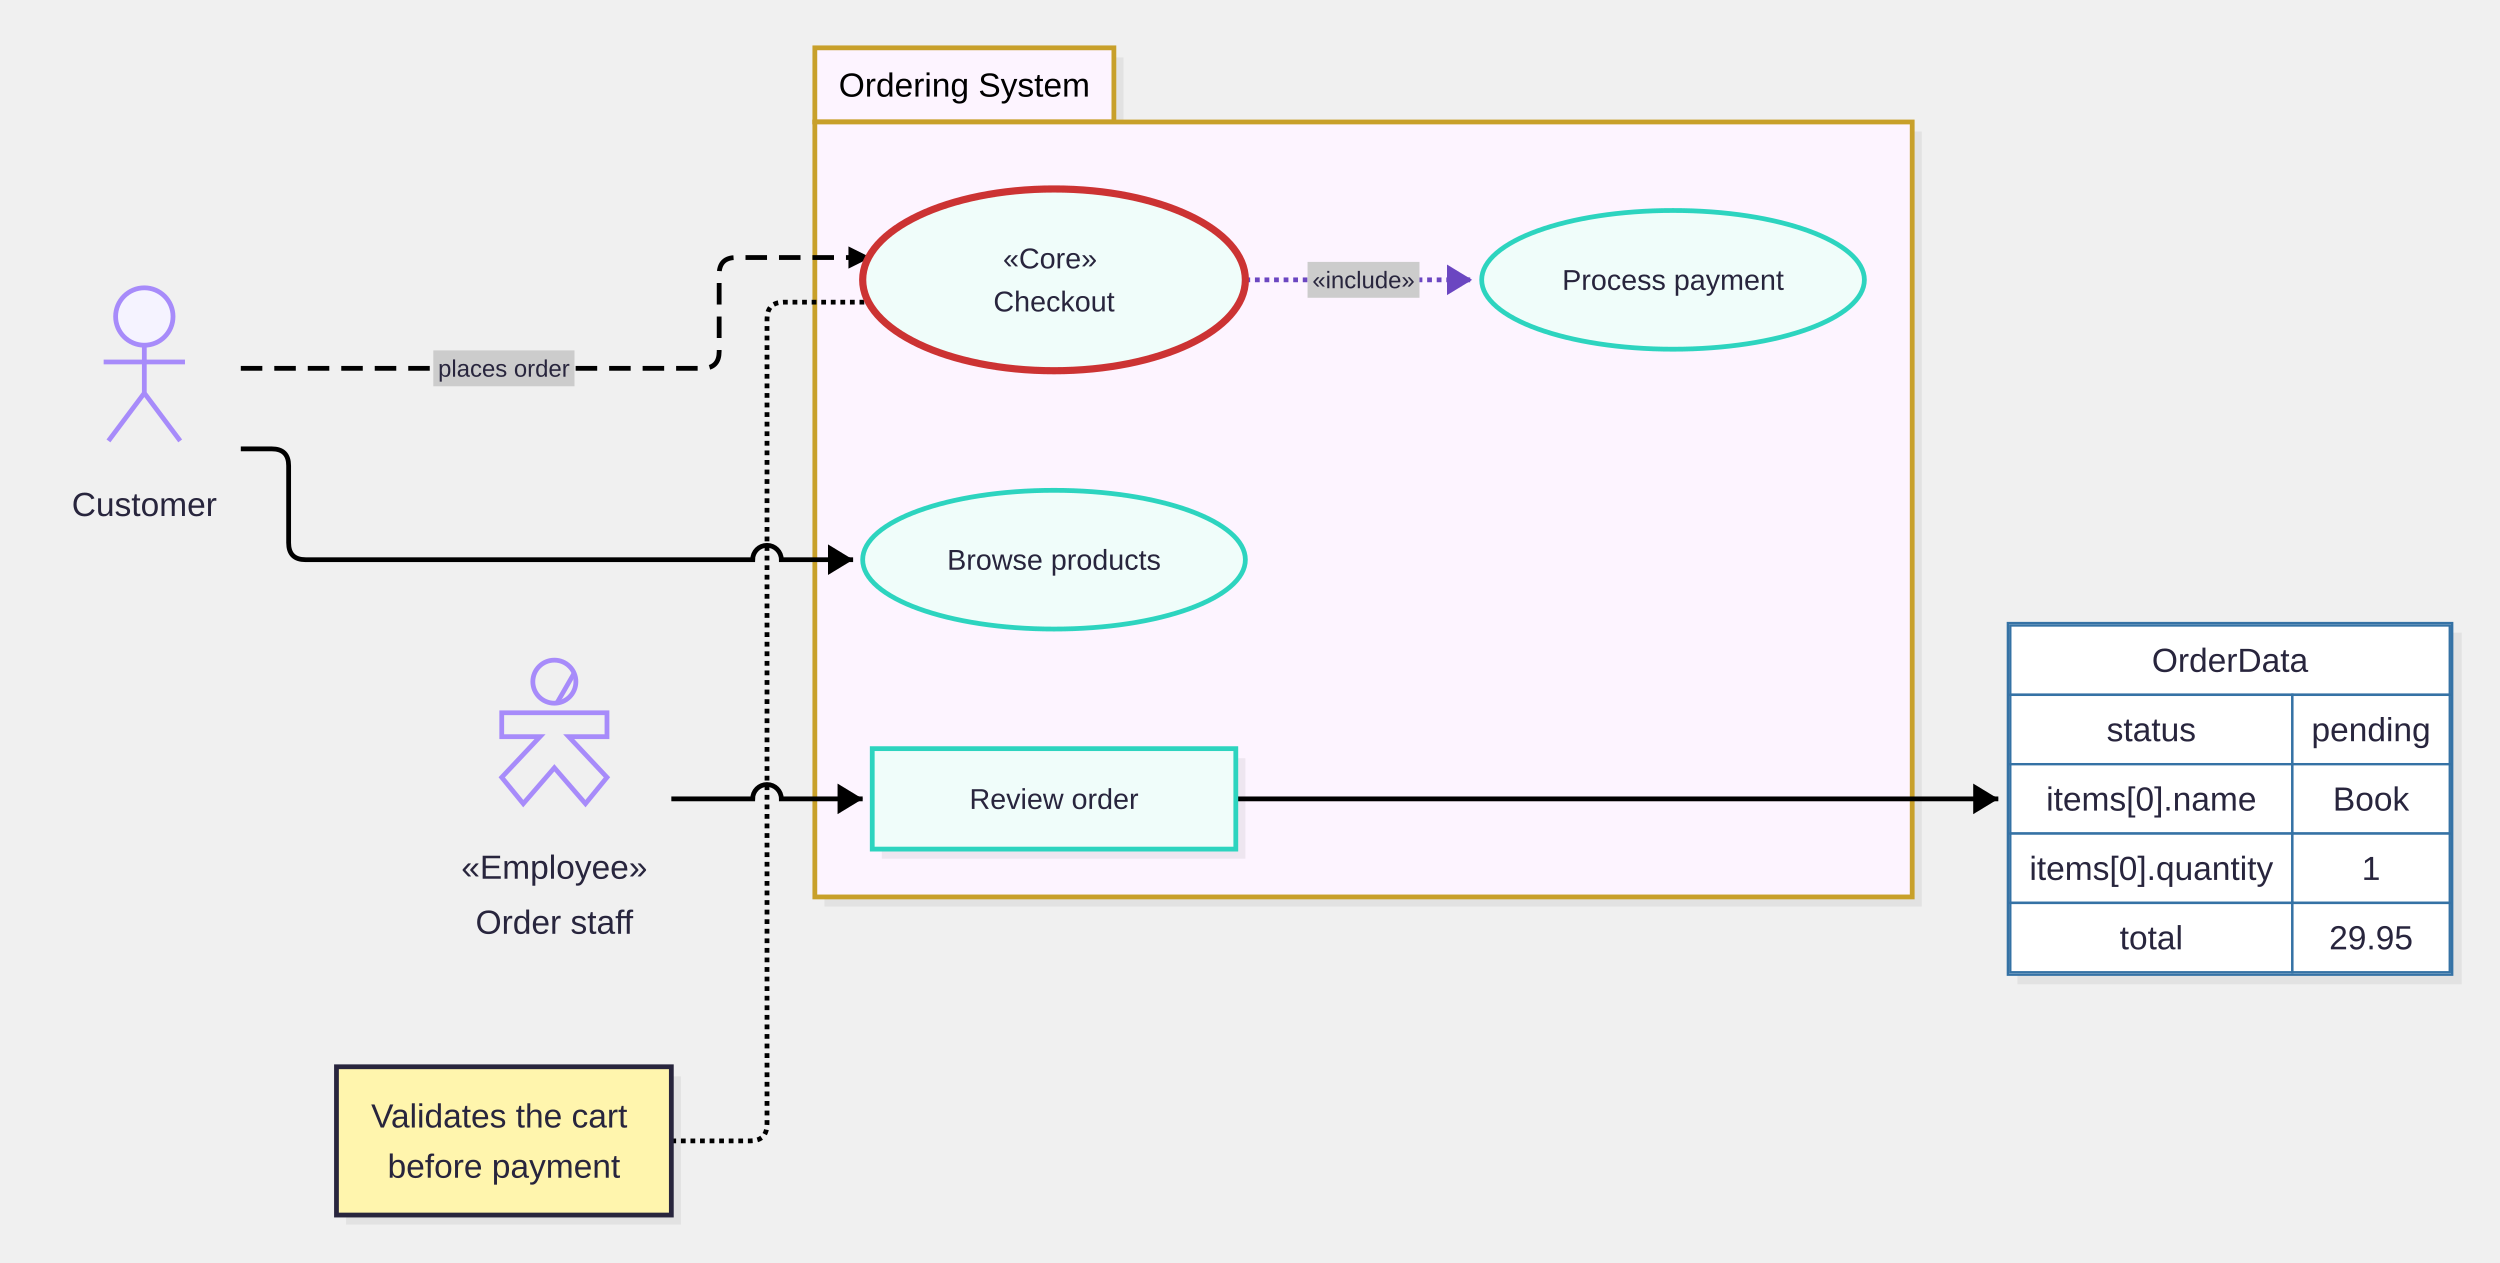
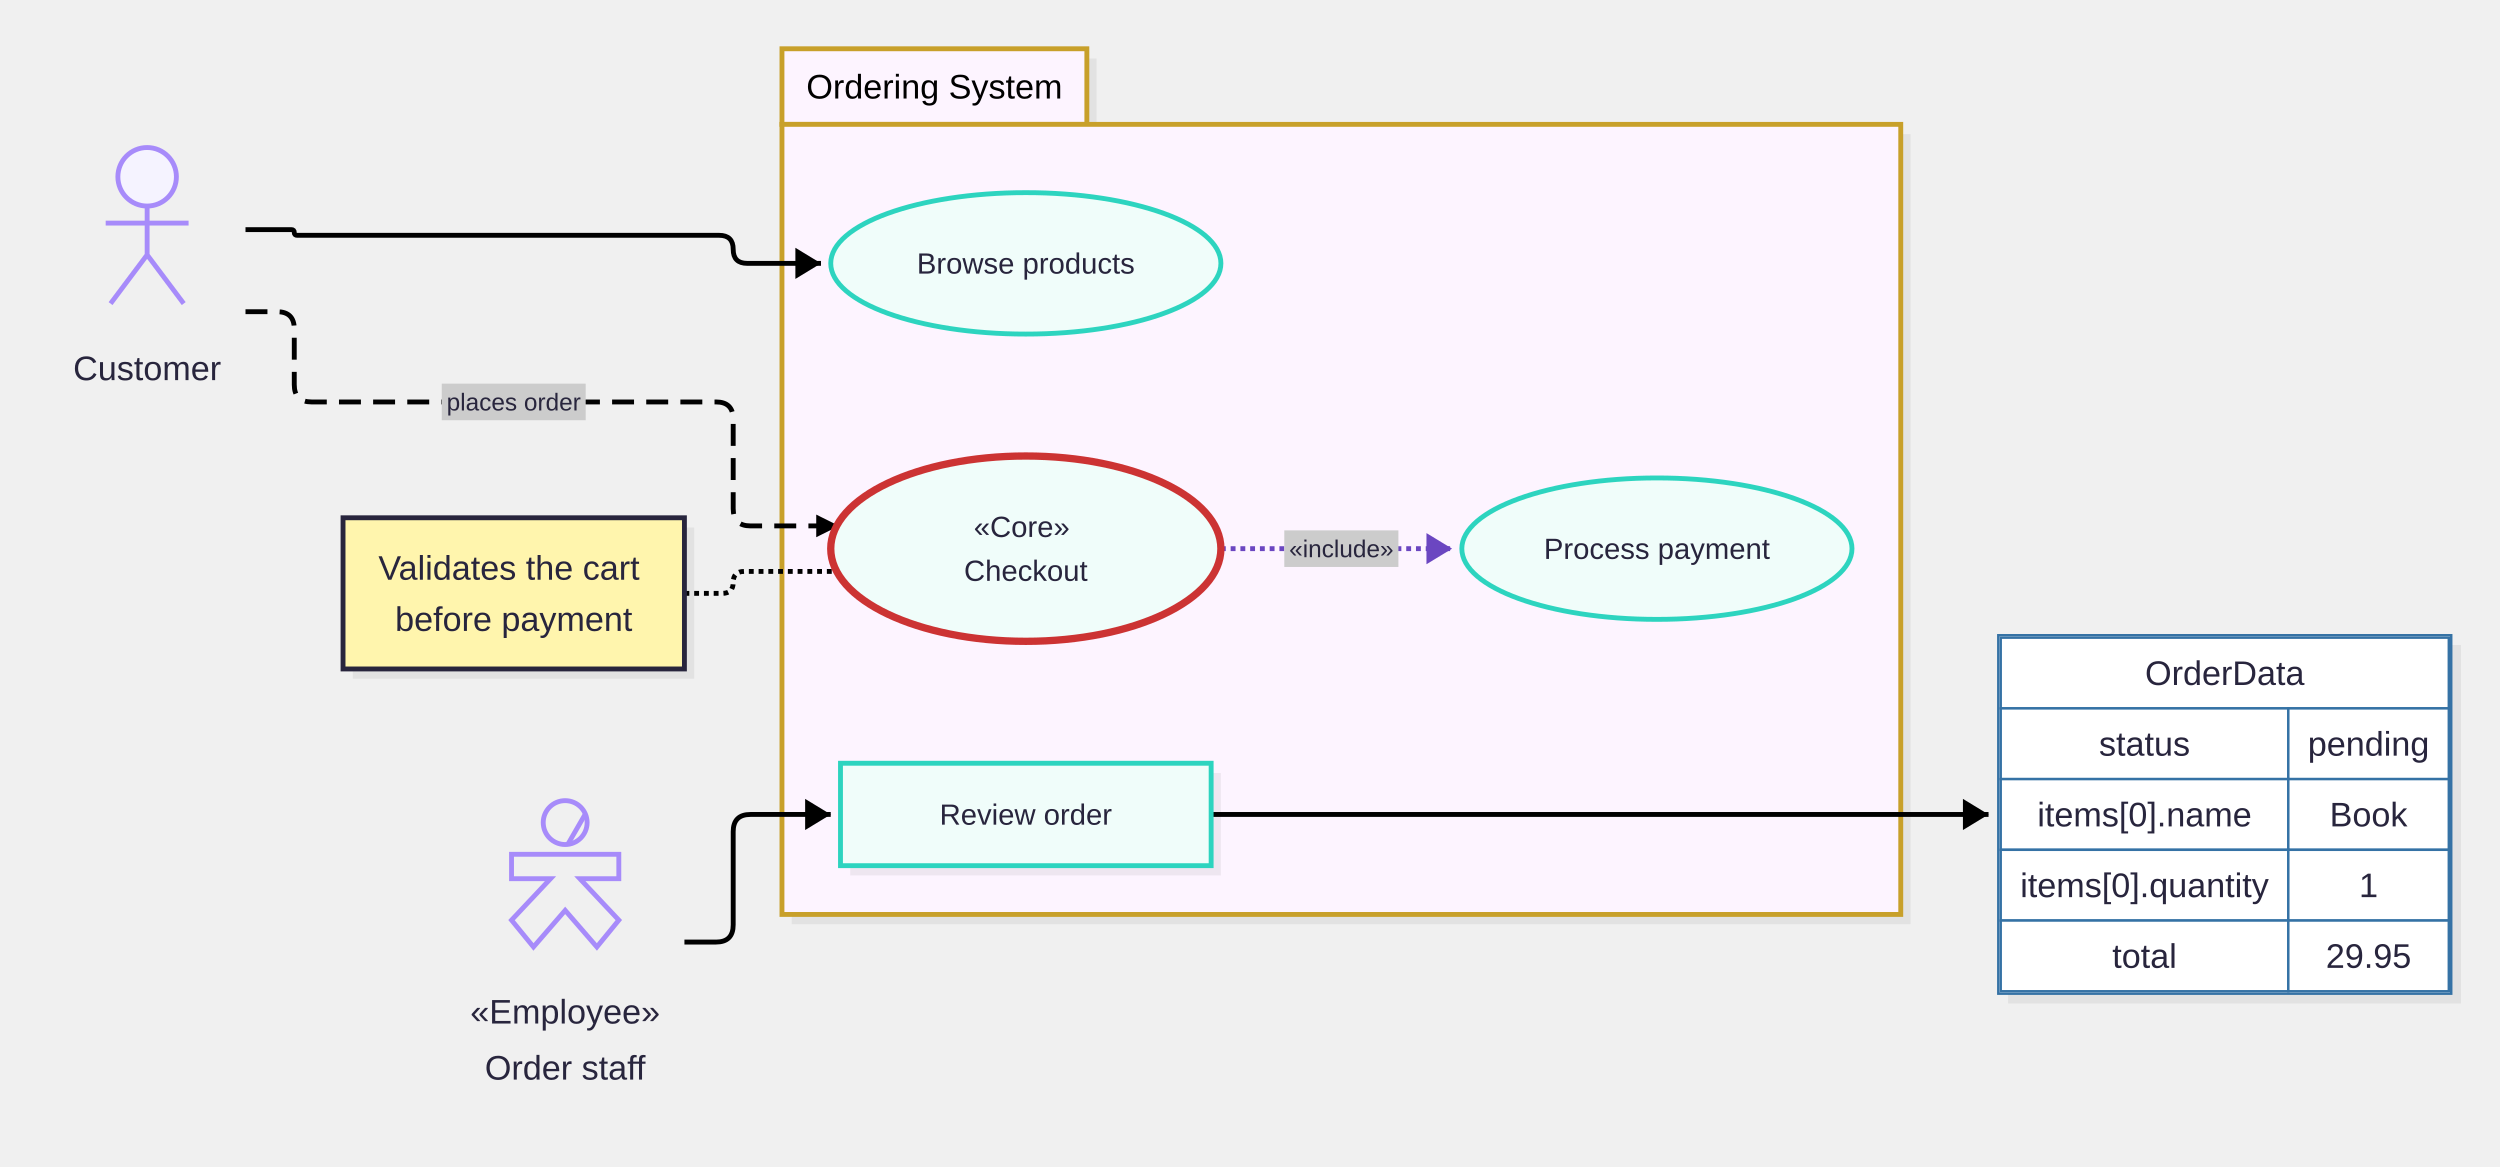
- <svg xmlns="http://www.w3.org/2000/svg" id="my-svg" width="100%" class="usecase" style="max-width: 1045.222px; background-color: white;" viewBox="-20 -20 1045.222 528" role="graphics-document document" aria-roledescription="usecase" aria-labelledby="chart-title-my-svg" aria-describedby="chart-desc-my-svg">
+ <svg xmlns="http://www.w3.org/2000/svg" id="my-svg" width="100%" class="usecase" style="max-width: 1025.222px; background-color: white;" viewBox="-20 -20 1025.222 478.333" role="graphics-document document" aria-roledescription="usecase" aria-labelledby="chart-title-my-svg" aria-describedby="chart-desc-my-svg">
  <style>#my-svg{font-family:"Recursive Variable", arial, sans-serif;font-size:16px;}#my-svg text{font-family:"Recursive Variable", arial, sans-serif;}</style>
  <g>
    <g class="clusters">
      <g id="usecase-ordering" class="cluster usecase-system-boundary system-boundary system-boundary-package">
-         <rect class="drop-shadow" x="324.676" y="4" width="125.028" height="31" fill="#000000" stroke="none" opacity="0.06" />
-         <rect class="boundary-tab system-boundary-package-tab" x="320.676" y="0" width="125.028" height="31" fill="#FDF4FF" stroke="#c8a02a" stroke-width="2" />
-         <rect class="drop-shadow" x="324.676" y="35" width="458.8" height="324" fill="#000000" stroke="none" opacity="0.06" />
-         <rect class="boundary-body" x="320.676" y="31" width="458.8" height="324" fill="#FDF4FF" stroke="#c8a02a" stroke-width="2" />
-         <text x="383.19" y="20.4" text-anchor="middle" font-size="14" fill="#000000">Ordering System</text>
+         <rect class="drop-shadow" x="304.676" y="4" width="125.028" height="31" fill="#000000" stroke="none" opacity="0.06" />
+         <rect class="boundary-tab system-boundary-package-tab" x="300.676" y="0" width="125.028" height="31" fill="#FDF4FF" stroke="#c8a02a" stroke-width="2" />
+         <rect class="drop-shadow" x="304.676" y="35" width="458.8" height="324" fill="#000000" stroke="none" opacity="0.06" />
+         <rect class="boundary-body" x="300.676" y="31" width="458.8" height="324" fill="#FDF4FF" stroke="#c8a02a" stroke-width="2" />
+         <text x="363.19" y="20.4" text-anchor="middle" font-size="14" fill="#000000">Ordering System</text>
      </g>
    </g>
    <g class="edgePaths">
      <g id="usecase-starts" class="edgePath">
-         <path class="relationship relationship-association" d="M80.676,134L273.605,134C278.319,134,280.676,131.643,280.676,126.929L280.676,94.738C280.676,90.024,283.033,87.667,287.747,87.667L339.127,87.667" fill="none" stroke="#000000" stroke-width="2" stroke-dasharray="9 5" />
-         <path class="marker" d="M335.127,83.667L343.127,87.667L335.127,91.667Z" fill="#000000" stroke="#000000" stroke-width="0.8" />
+         <path class="relationship relationship-association" d="M80.676,107.833L93.605,107.833C98.319,107.833,100.676,110.19,100.676,114.904L100.676,137.762C100.676,142.476,103.033,144.833,107.747,144.833L273.605,144.833C278.319,144.833,280.676,147.19,280.676,151.904L280.676,188.596C280.676,193.31,283.033,195.667,287.747,195.667L319.127,195.667" fill="none" stroke="#000000" stroke-width="2" stroke-dasharray="9 5" />
+         <path class="marker" d="M315.127,191.667L323.127,195.667L315.127,199.667Z" fill="#000000" stroke="#000000" stroke-width="0.8" />
      </g>
      <g id="usecase-edge-0" class="edgePath">
-         <path class="relationship relationship-association" d="M80.676,167.667L93.605,167.667C98.319,167.667,100.676,170.024,100.676,174.738L100.676,206.929C100.676,211.643,103.033,214,107.747,214L294.676,214C294.676,210.686,297.362,208,300.676,208C303.99,208,306.676,210.686,306.676,214L336.676,214" fill="none" stroke="#000000" stroke-width="2" />
-         <path class="marker" d="M326.176,207.609L336.676,214L326.176,220.391Z" fill="#000000" stroke="#000000" stroke-width="0" />
+         <path class="relationship relationship-association" d="M80.676,74.167L99.509,74.167C100.287,74.167,100.676,74.556,100.676,75.333L100.676,75.333C100.676,76.111,101.065,76.5,101.843,76.5L274.926,76.5C278.759,76.5,280.676,78.417,280.676,82.25L280.676,82.25C280.676,86.083,282.593,88,286.426,88L316.676,88" fill="none" stroke="#000000" stroke-width="2" />
+         <path class="marker" d="M306.176,81.609L316.676,88L306.176,94.391Z" fill="#000000" stroke="#000000" stroke-width="0" />
      </g>
      <g id="usecase-pays" class="edgePath">
-         <path class="relationship relationship-include" d="M500.676,97L595.476,97" fill="none" stroke="#6b46c1" stroke-width="2" stroke-dasharray="2" />
-         <path class="marker" d="M584.976,90.609L595.476,97L584.976,103.391Z" fill="#6b46c1" stroke="#6b46c1" stroke-width="0" />
+         <path class="relationship relationship-include" d="M480.676,205L575.476,205" fill="none" stroke="#6b46c1" stroke-width="2" stroke-dasharray="2" />
+         <path class="marker" d="M564.976,198.609L575.476,205L564.976,211.391Z" fill="#6b46c1" stroke="#6b46c1" stroke-width="0" />
      </g>
      <g id="usecase-edge-1" class="edgePath">
-         <path class="relationship relationship-association" d="M260.676,314L294.676,314C294.676,310.686,297.362,308,300.676,308C303.99,308,306.676,310.686,306.676,314L340.676,314" fill="none" stroke="#000000" stroke-width="2" />
-         <path class="marker" d="M330.176,307.609L340.676,314L330.176,320.391Z" fill="#000000" stroke="#000000" stroke-width="0" />
+         <path class="relationship relationship-association" d="M260.676,366.333L273.605,366.333C278.319,366.333,280.676,363.976,280.676,359.262L280.676,321.071C280.676,316.357,283.033,314,287.747,314L320.676,314" fill="none" stroke="#000000" stroke-width="2" />
+         <path class="marker" d="M310.176,307.609L320.676,314L310.176,320.391Z" fill="#000000" stroke="#000000" stroke-width="0" />
      </g>
      <g id="usecase-edge-2" class="edgePath">
-         <path class="relationship relationship-association" d="M496.676,314L815.476,314" fill="none" stroke="#000000" stroke-width="2" />
-         <path class="marker" d="M804.976,307.609L815.476,314L804.976,320.391Z" fill="#000000" stroke="#000000" stroke-width="0" />
+         <path class="relationship relationship-association" d="M476.676,314L795.476,314" fill="none" stroke="#000000" stroke-width="2" />
+         <path class="marker" d="M784.976,307.609L795.476,314L784.976,320.391Z" fill="#000000" stroke="#000000" stroke-width="0" />
      </g>
      <g id="usecase-note-0-edge" class="edgePath">
-         <path class="relationship relationship-note" d="M260.676,457L293.605,457C298.319,457,300.676,454.643,300.676,449.929L300.676,113.404C300.676,108.69,303.033,106.333,307.747,106.333L343.127,106.333" fill="none" stroke="#000000" stroke-width="2" stroke-dasharray="2" />
+         <path class="relationship relationship-note" d="M260.676,223.333L276.176,223.333C279.176,223.333,280.676,221.833,280.676,218.833L280.676,218.833C280.676,215.833,282.176,214.333,285.176,214.333L323.127,214.333" fill="none" stroke="#000000" stroke-width="2" stroke-dasharray="2" />
      </g>
    </g>
    <g class="edgeLabels">
      <g class="edgeLabel">
-         <rect x="161.166" y="126.5" width="59.02" height="15" fill="#cccccc" stroke="none" />
-         <text x="190.676" y="137.5" text-anchor="middle" font-size="10" fill="#28253D">places order</text>
+         <rect x="161.166" y="137.333" width="59.02" height="15" fill="#cccccc" stroke="none" />
+         <text x="190.676" y="148.333" text-anchor="middle" font-size="10" fill="#28253D">places order</text>
      </g>
      <g class="edgeLabel">
-         <rect x="526.676" y="89.5" width="46.8" height="15" fill="#cccccc" stroke="none" />
-         <text x="550.076" y="100.5" text-anchor="middle" font-size="10" fill="#28253D">«include»</text>
+         <rect x="506.676" y="197.5" width="46.8" height="15" fill="#cccccc" stroke="none" />
+         <text x="530.076" y="208.5" text-anchor="middle" font-size="10" fill="#28253D">«include»</text>
      </g>
    </g>
    <g class="nodes">
      <g id="usecase-Customer" class="node default usecase-actor">
-         <path class="usecase-actor-stick" d="M40.338,124.333C46.965,124.333,52.338,118.96,52.338,112.333C52.338,105.706,46.965,100.333,40.338,100.333C33.711,100.333,28.338,105.706,28.338,112.333C28.338,118.96,33.711,124.333,40.338,124.333ZM40.338,124.333L40.338,144.333M23.338,131.333L57.338,131.333M40.338,144.333L25.338,164.333M40.338,144.333L55.338,164.333" fill="#F5F3FF" stroke="#A78BFA" stroke-width="2" />
-         <text x="40.338" y="195.733" text-anchor="middle" font-size="14" fill="#28253D">Customer</text>
+         <path class="usecase-actor-stick" d="M40.338,64.5C46.965,64.5,52.338,59.127,52.338,52.5C52.338,45.873,46.965,40.5,40.338,40.5C33.711,40.5,28.338,45.873,28.338,52.5C28.338,59.127,33.711,64.5,40.338,64.5ZM40.338,64.5L40.338,84.5M23.338,71.5L57.338,71.5M40.338,84.5L25.338,104.5M40.338,84.5L55.338,104.5" fill="#F5F3FF" stroke="#A78BFA" stroke-width="2" />
+         <text x="40.338" y="135.9" text-anchor="middle" font-size="14" fill="#28253D">Customer</text>
      </g>
      <g id="usecase-Staff" class="node default usecase-actor">
-         <circle class="usecase-actor-hollow-head" cx="211.77" cy="265" r="9" fill="none" stroke="#A78BFA" stroke-width="2" />
-         <path class="usecase-actor-hollow-body" d="M189.77,278L233.77,278L233.77,288L217.77,288L233.77,305L224.77,316L211.77,301L198.77,316L189.77,305L205.77,288L189.77,288Z" fill="none" stroke="#A78BFA" stroke-width="2" />
-         <path class="usecase-business-marker" d="M212.847,273.935L220.047,261.465" fill="none" stroke="#A78BFA" stroke-width="2" />
-         <text x="211.77" y="347.4" text-anchor="middle" font-size="14" fill="#28253D">«Employee»</text>
-         <text x="211.77" y="370.4" text-anchor="middle" font-size="14" fill="#28253D">Order staff</text>
+         <circle class="usecase-actor-hollow-head" cx="211.77" cy="317.333" r="9" fill="none" stroke="#A78BFA" stroke-width="2" />
+         <path class="usecase-actor-hollow-body" d="M189.77,330.333L233.77,330.333L233.77,340.333L217.77,340.333L233.77,357.333L224.77,368.333L211.77,353.333L198.77,368.333L189.77,357.333L205.77,340.333L189.77,340.333Z" fill="none" stroke="#A78BFA" stroke-width="2" />
+         <path class="usecase-business-marker" d="M212.847,326.269L220.047,313.798" fill="none" stroke="#A78BFA" stroke-width="2" />
+         <text x="211.77" y="399.733" text-anchor="middle" font-size="14" fill="#28253D">«Employee»</text>
+         <text x="211.77" y="422.733" text-anchor="middle" font-size="14" fill="#28253D">Order staff</text>
      </g>
      <g id="usecase-Browse" class="node default usecase-usecase">
-         <path class="basic label-container" d="M500.676,214C500.676,230.016,464.859,243,420.676,243C376.493,243,340.676,230.016,340.676,214C340.676,197.984,376.493,185,420.676,185C464.859,185,500.676,197.984,500.676,214Z" fill="#F0FDFA" stroke="#2DD4BF" stroke-width="2" />
-         <text x="420.676" y="218.2" text-anchor="middle" font-size="12" fill="#28253D">Browse products</text>
+         <path class="basic label-container" d="M480.676,88C480.676,104.016,444.859,117,400.676,117C356.493,117,320.676,104.016,320.676,88C320.676,71.984,356.493,59,400.676,59C444.859,59,480.676,71.984,480.676,88Z" fill="#F0FDFA" stroke="#2DD4BF" stroke-width="2" />
+         <text x="400.676" y="92.2" text-anchor="middle" font-size="12" fill="#28253D">Browse products</text>
      </g>
      <g id="usecase-Checkout" class="node default usecase-usecase">
-         <path class="basic label-container" d="M500.676,97C500.676,117.987,464.859,135,420.676,135C376.493,135,340.676,117.987,340.676,97C340.676,76.013,376.493,59,420.676,59C464.859,59,500.676,76.013,500.676,97Z" fill="#F0FDFA" stroke="#c33" stroke-width="3" />
-         <text x="420.676" y="92.2" text-anchor="middle" font-size="12" fill="#28253D">
-           <tspan x="420.676" y="92.2">«Core»</tspan>
-           <tspan x="420.676" y="110.2">Checkout</tspan>
+         <path class="basic label-container" d="M480.676,205C480.676,225.987,444.859,243,400.676,243C356.493,243,320.676,225.987,320.676,205C320.676,184.013,356.493,167,400.676,167C444.859,167,480.676,184.013,480.676,205Z" fill="#F0FDFA" stroke="#c33" stroke-width="3" />
+         <text x="400.676" y="200.2" text-anchor="middle" font-size="12" fill="#28253D">
+           <tspan x="400.676" y="200.2">«Core»</tspan>
+           <tspan x="400.676" y="218.2">Checkout</tspan>
        </text>
      </g>
      <g id="usecase-Payment" class="node default usecase-usecase">
-         <path class="basic label-container" d="M759.476,97C759.476,113.016,723.659,126,679.476,126C635.293,126,599.476,113.016,599.476,97C599.476,80.984,635.293,68,679.476,68C723.659,68,759.476,80.984,759.476,97Z" fill="#F0FDFA" stroke="#2DD4BF" stroke-width="2" />
-         <text x="679.476" y="101.2" text-anchor="middle" font-size="12" fill="#28253D">Process payment</text>
+         <path class="basic label-container" d="M739.476,205C739.476,221.016,703.659,234,659.476,234C615.293,234,579.476,221.016,579.476,205C579.476,188.984,615.293,176,659.476,176C703.659,176,739.476,188.984,739.476,205Z" fill="#F0FDFA" stroke="#2DD4BF" stroke-width="2" />
+         <text x="659.476" y="209.2" text-anchor="middle" font-size="12" fill="#28253D">Process payment</text>
      </g>
      <g id="usecase-Review" class="node default usecase-usecase">
-         <rect class="drop-shadow" x="348.676" y="297" width="152" height="42" fill="#000000" stroke="none" opacity="0.06" />
-         <rect class="basic label-container" x="344.676" y="293" width="152" height="42" fill="#F0FDFA" stroke="#2DD4BF" stroke-width="2" />
-         <text x="420.676" y="318.2" text-anchor="middle" font-size="12" fill="#28253D">Review order</text>
+         <rect class="drop-shadow" x="328.676" y="297" width="152" height="42" fill="#000000" stroke="none" opacity="0.06" />
+         <rect class="basic label-container" x="324.676" y="293" width="152" height="42" fill="#F0FDFA" stroke="#2DD4BF" stroke-width="2" />
+         <text x="400.676" y="318.2" text-anchor="middle" font-size="12" fill="#28253D">Review order</text>
      </g>
      <g id="usecase-note-0" class="node default usecase-note">
-         <rect class="drop-shadow" x="124.676" y="430" width="140" height="62" fill="#000000" stroke="none" opacity="0.06" />
-         <rect class="basic label-container" x="120.676" y="426" width="140" height="62" fill="#fff5ad" stroke="#28253D" stroke-width="2" />
-         <text x="190.676" y="451.4" text-anchor="middle" font-size="14" fill="#28253D">
-           <tspan x="190.676" y="451.4">Validates the cart</tspan>
-           <tspan x="190.676" y="472.4">before payment</tspan>
+         <rect class="drop-shadow" x="124.676" y="196.333" width="140" height="62" fill="#000000" stroke="none" opacity="0.06" />
+         <rect class="basic label-container" x="120.676" y="192.333" width="140" height="62" fill="#fff5ad" stroke="#28253D" stroke-width="2" />
+         <text x="190.676" y="217.733" text-anchor="middle" font-size="14" fill="#28253D">
+           <tspan x="190.676" y="217.733">Validates the cart</tspan>
+           <tspan x="190.676" y="238.733">before payment</tspan>
        </text>
      </g>
      <g id="usecase-OrderData" class="node default usecase-json">
-         <rect class="drop-shadow" x="823.476" y="244.5" width="185.746" height="147" fill="#000000" stroke="none" opacity="0.06" />
-         <rect class="label-container usecase-json-border" x="819.476" y="240.5" width="185.746" height="147" fill="#ffffff" stroke="#3572a5" stroke-width="1" />
-         <rect class="usecase-json-cell" x="820.476" y="241.5" width="183.746" height="29" fill="#ffffff" stroke="#3572a5" stroke-width="1" />
-         <text x="912.349" y="260.9" text-anchor="middle" font-size="14" fill="#28253D">OrderData</text>
-         <rect class="usecase-json-cell" x="820.476" y="270.5" width="117.934" height="29" fill="#ffffff" stroke="#3572a5" stroke-width="1" />
-         <rect class="usecase-json-cell" x="938.41" y="270.5" width="65.812" height="29" fill="#ffffff" stroke="#3572a5" stroke-width="1" />
-         <text x="879.443" y="289.9" text-anchor="middle" font-size="14" fill="#28253D">status</text>
-         <text x="971.316" y="289.9" text-anchor="middle" font-size="14" fill="#28253D">pending</text>
-         <rect class="usecase-json-cell" x="820.476" y="299.5" width="117.934" height="29" fill="#ffffff" stroke="#3572a5" stroke-width="1" />
-         <rect class="usecase-json-cell" x="938.41" y="299.5" width="65.812" height="29" fill="#ffffff" stroke="#3572a5" stroke-width="1" />
-         <text x="879.443" y="318.9" text-anchor="middle" font-size="14" fill="#28253D">items[0].name</text>
-         <text x="971.316" y="318.9" text-anchor="middle" font-size="14" fill="#28253D">Book</text>
-         <rect class="usecase-json-cell" x="820.476" y="328.5" width="117.934" height="29" fill="#ffffff" stroke="#3572a5" stroke-width="1" />
-         <rect class="usecase-json-cell" x="938.41" y="328.5" width="65.812" height="29" fill="#ffffff" stroke="#3572a5" stroke-width="1" />
-         <text x="879.443" y="347.9" text-anchor="middle" font-size="14" fill="#28253D">items[0].quantity</text>
-         <text x="971.316" y="347.9" text-anchor="middle" font-size="14" fill="#28253D">1</text>
-         <rect class="usecase-json-cell" x="820.476" y="357.5" width="117.934" height="29" fill="#ffffff" stroke="#3572a5" stroke-width="1" />
-         <rect class="usecase-json-cell" x="938.41" y="357.5" width="65.812" height="29" fill="#ffffff" stroke="#3572a5" stroke-width="1" />
-         <text x="879.443" y="376.9" text-anchor="middle" font-size="14" fill="#28253D">total</text>
-         <text x="971.316" y="376.9" text-anchor="middle" font-size="14" fill="#28253D">29.95</text>
+         <rect class="drop-shadow" x="803.476" y="244.5" width="185.746" height="147" fill="#000000" stroke="none" opacity="0.06" />
+         <rect class="label-container usecase-json-border" x="799.476" y="240.5" width="185.746" height="147" fill="#ffffff" stroke="#3572a5" stroke-width="1" />
+         <rect class="usecase-json-cell" x="800.476" y="241.5" width="183.746" height="29" fill="#ffffff" stroke="#3572a5" stroke-width="1" />
+         <text x="892.349" y="260.9" text-anchor="middle" font-size="14" fill="#28253D">OrderData</text>
+         <rect class="usecase-json-cell" x="800.476" y="270.5" width="117.934" height="29" fill="#ffffff" stroke="#3572a5" stroke-width="1" />
+         <rect class="usecase-json-cell" x="918.41" y="270.5" width="65.812" height="29" fill="#ffffff" stroke="#3572a5" stroke-width="1" />
+         <text x="859.443" y="289.9" text-anchor="middle" font-size="14" fill="#28253D">status</text>
+         <text x="951.316" y="289.9" text-anchor="middle" font-size="14" fill="#28253D">pending</text>
+         <rect class="usecase-json-cell" x="800.476" y="299.5" width="117.934" height="29" fill="#ffffff" stroke="#3572a5" stroke-width="1" />
+         <rect class="usecase-json-cell" x="918.41" y="299.5" width="65.812" height="29" fill="#ffffff" stroke="#3572a5" stroke-width="1" />
+         <text x="859.443" y="318.9" text-anchor="middle" font-size="14" fill="#28253D">items[0].name</text>
+         <text x="951.316" y="318.9" text-anchor="middle" font-size="14" fill="#28253D">Book</text>
+         <rect class="usecase-json-cell" x="800.476" y="328.5" width="117.934" height="29" fill="#ffffff" stroke="#3572a5" stroke-width="1" />
+         <rect class="usecase-json-cell" x="918.41" y="328.5" width="65.812" height="29" fill="#ffffff" stroke="#3572a5" stroke-width="1" />
+         <text x="859.443" y="347.9" text-anchor="middle" font-size="14" fill="#28253D">items[0].quantity</text>
+         <text x="951.316" y="347.9" text-anchor="middle" font-size="14" fill="#28253D">1</text>
+         <rect class="usecase-json-cell" x="800.476" y="357.5" width="117.934" height="29" fill="#ffffff" stroke="#3572a5" stroke-width="1" />
+         <rect class="usecase-json-cell" x="918.41" y="357.5" width="65.812" height="29" fill="#ffffff" stroke="#3572a5" stroke-width="1" />
+         <text x="859.443" y="376.9" text-anchor="middle" font-size="14" fill="#28253D">total</text>
+         <text x="951.316" y="376.9" text-anchor="middle" font-size="14" fill="#28253D">29.95</text>
      </g>
    </g>
  </g>
</svg>
